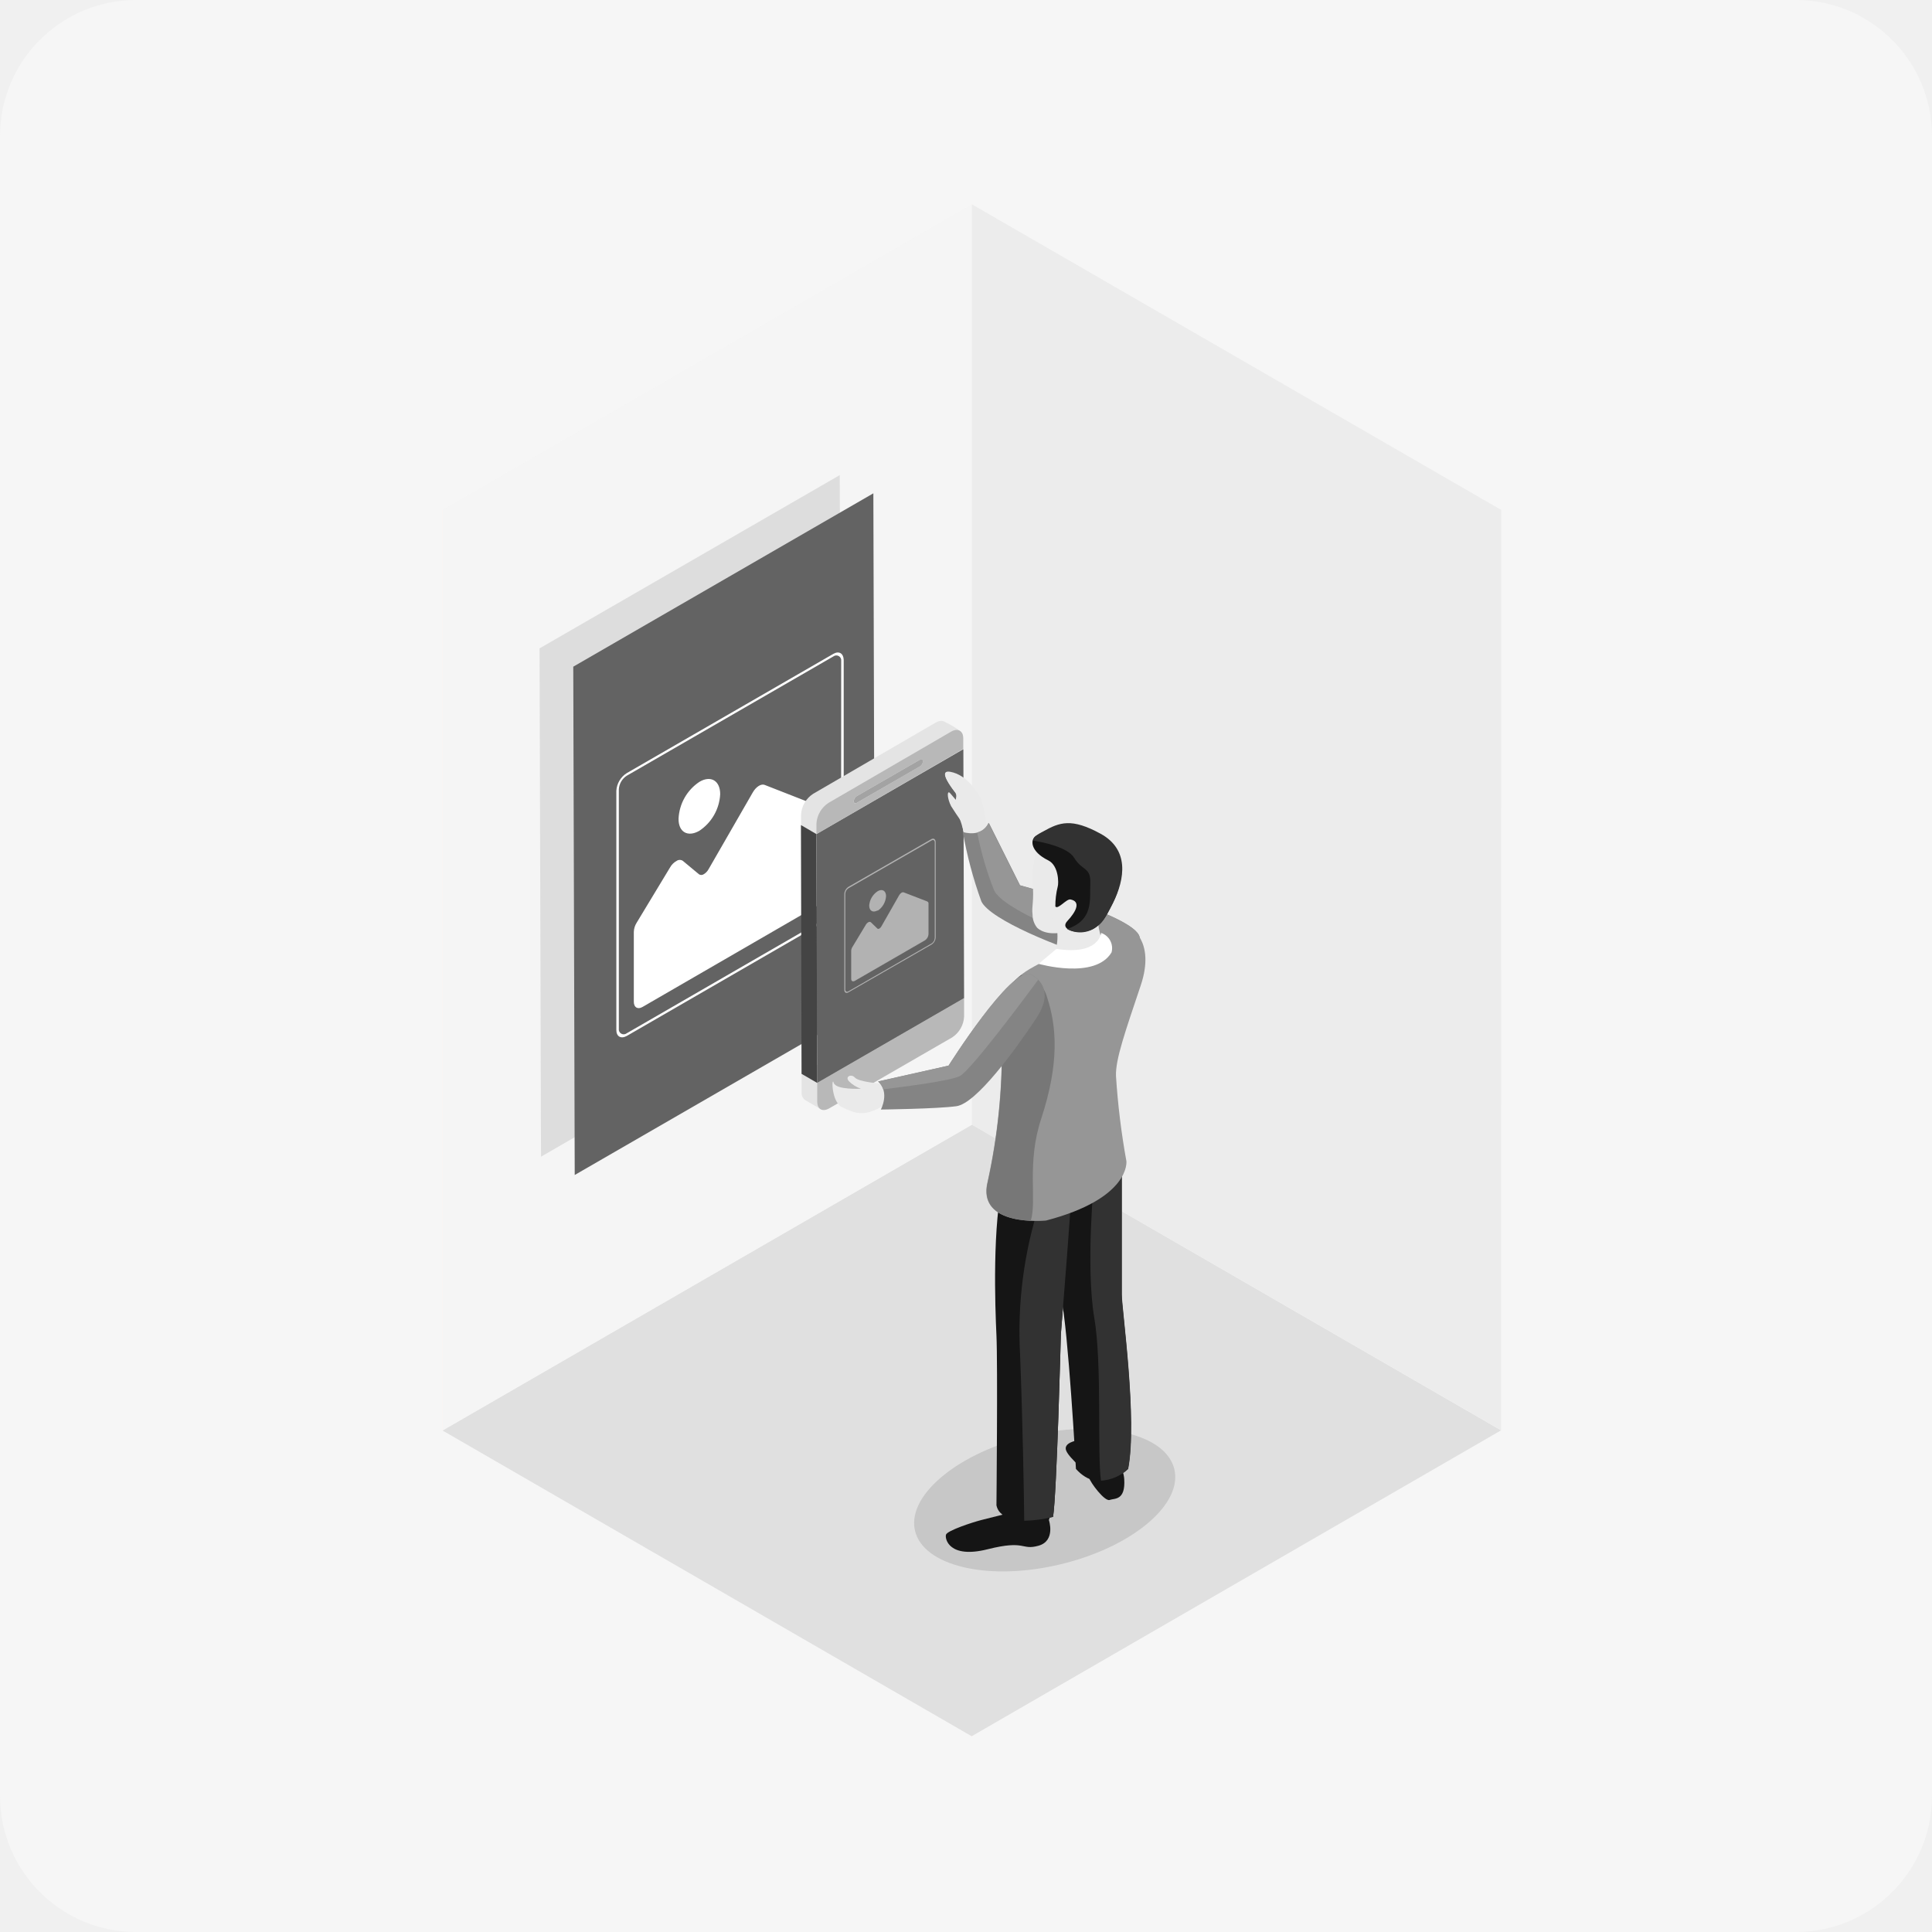
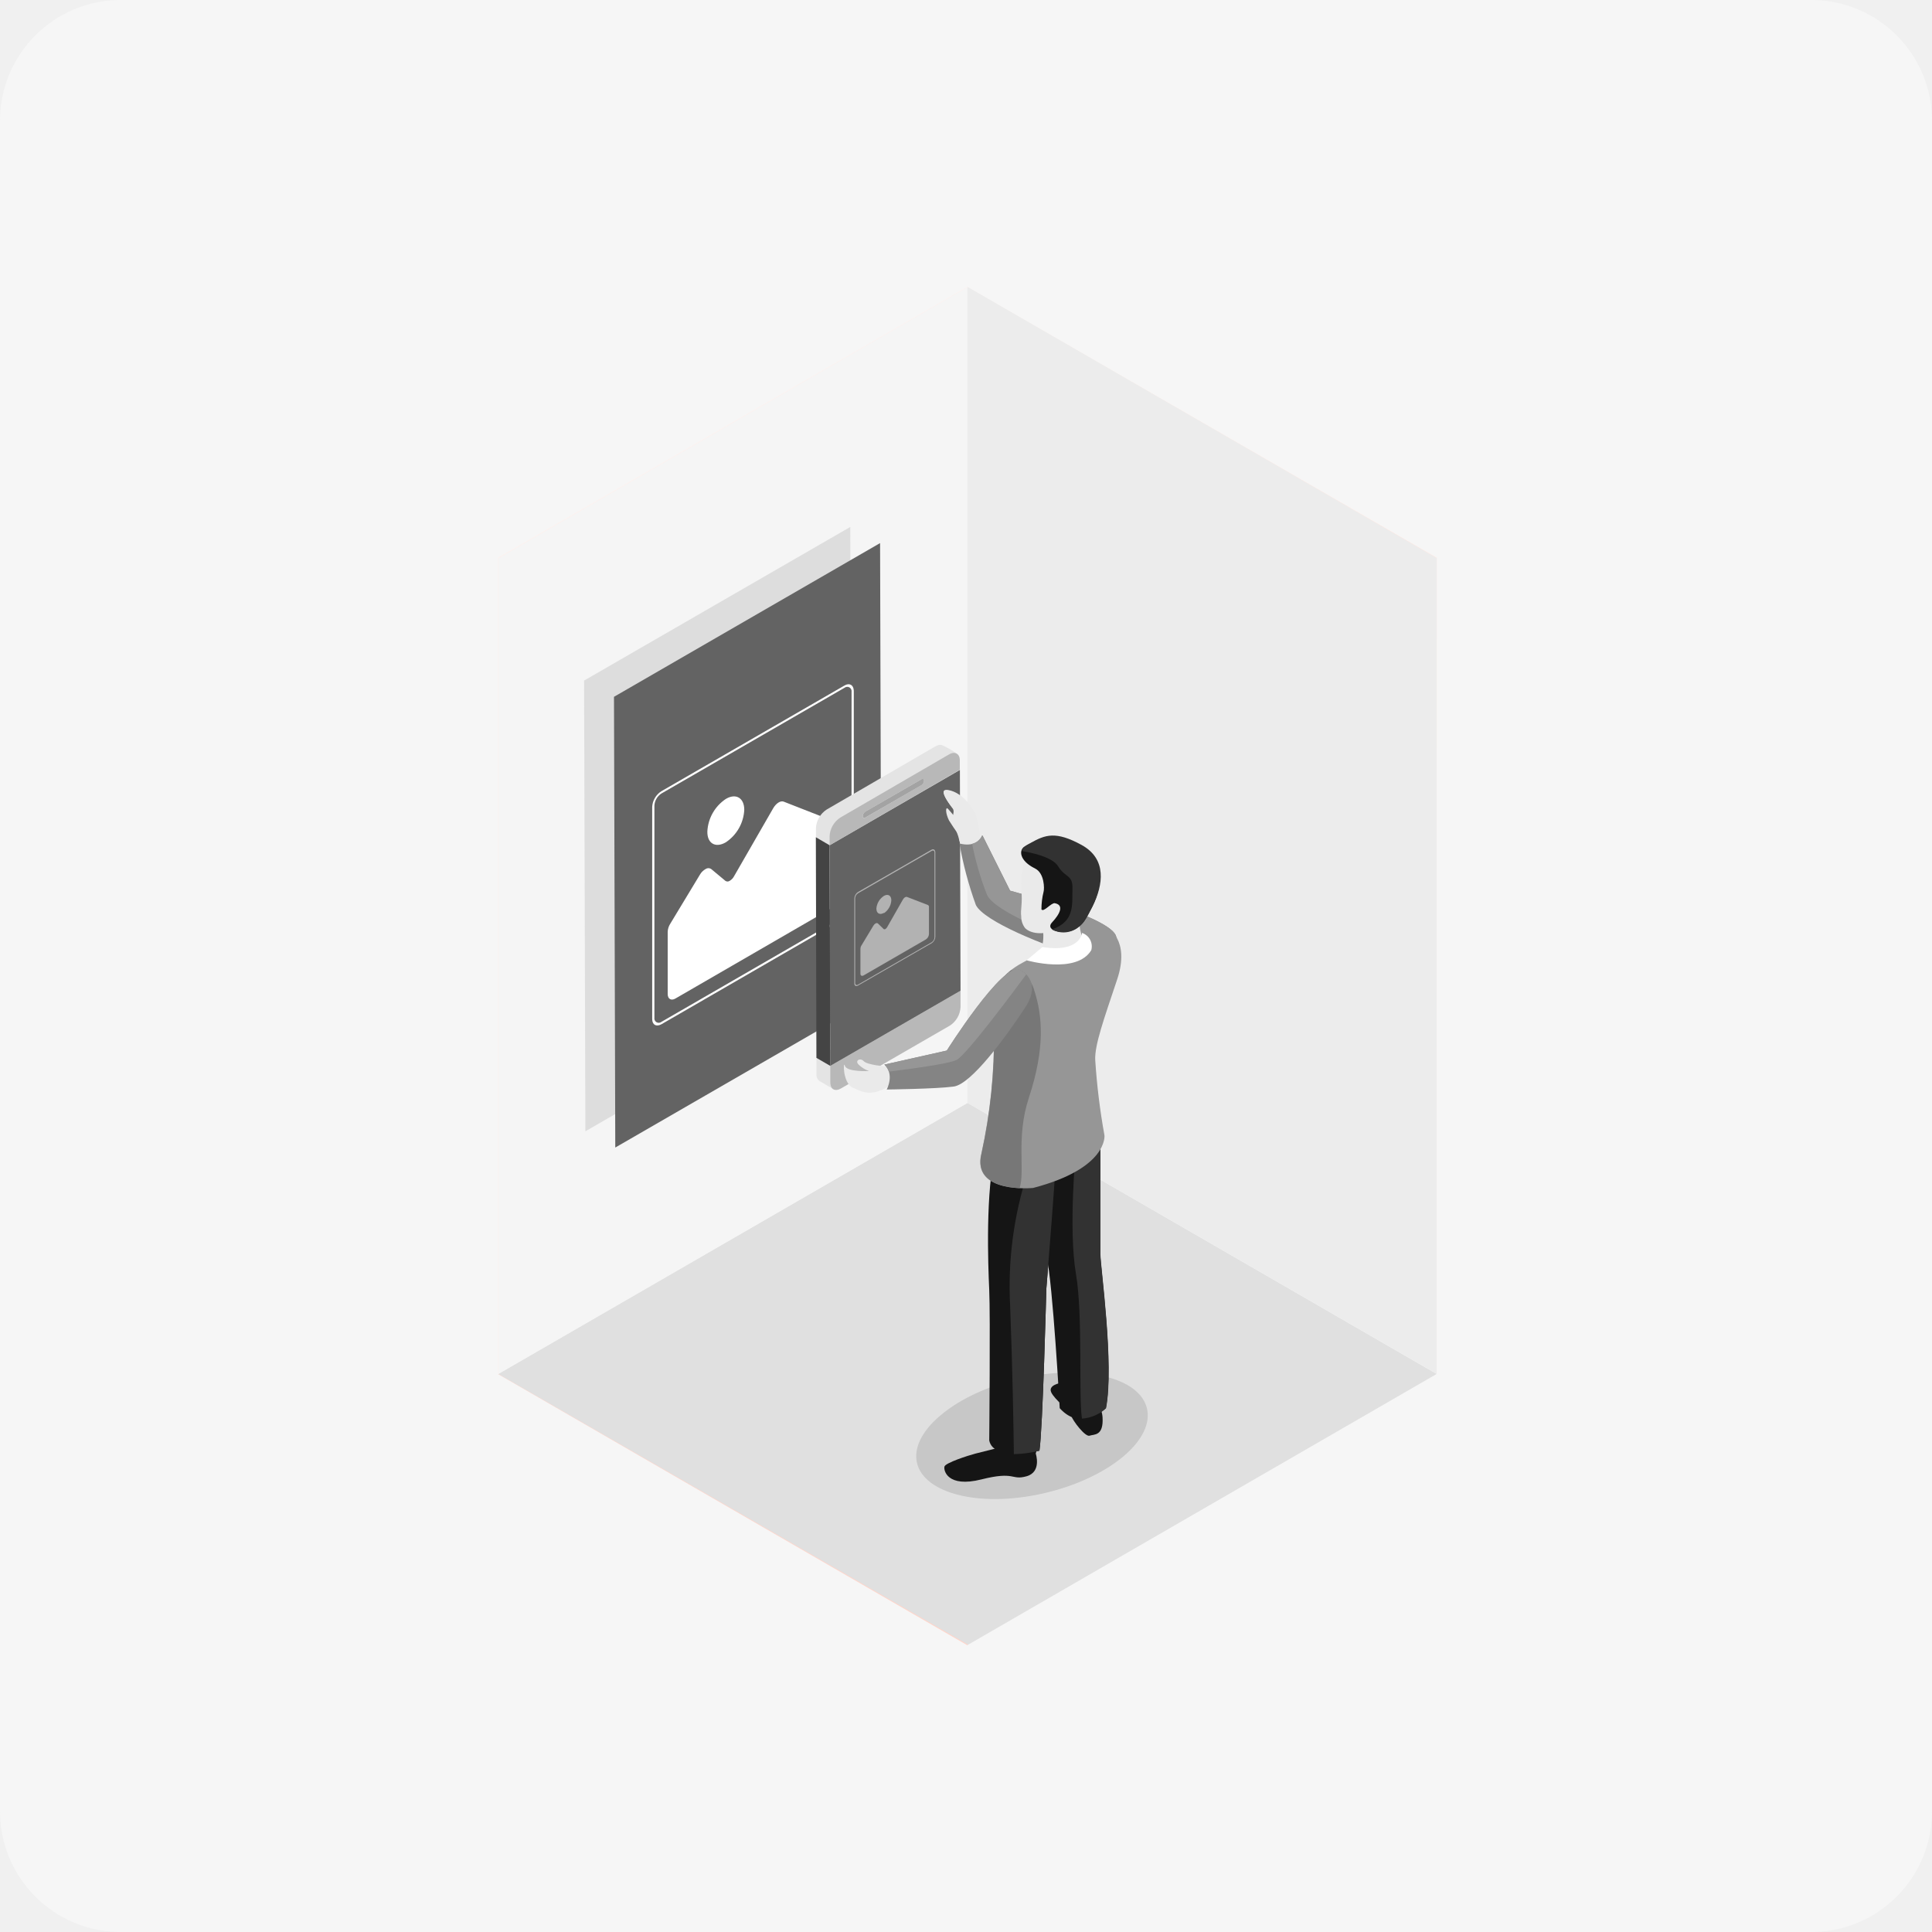
- <svg xmlns="http://www.w3.org/2000/svg" width="100%" viewBox="0 0 227 227" fill="none">
-   <rect width="227" height="227" rx="16" fill="#F6F6F6" />
+ <svg xmlns="http://www.w3.org/2000/svg" width="100%" viewBox="0 0 256 256" fill="none">
+   <rect width="256" height="256" rx="16" fill="#F6F6F6" />
  <g clip-path="url(#clip0)">
-     <path fill-rule="evenodd" clip-rule="evenodd" d="M52 168.081L114.205 132.137L176.373 168.056L114.168 204L52 168.081Z" fill="#FFD4C9" />
-     <path fill-rule="evenodd" clip-rule="evenodd" d="M52 59.907L114.192 24V132.149L52 168.056V59.907Z" fill="#FFF0EC" />
-     <path fill-rule="evenodd" clip-rule="evenodd" d="M176.373 168.056L114.192 132.149V24L176.385 59.907L176.373 168.056Z" fill="#FFE5DE" />
-     <path d="M98.666 55.824L98.837 115.547L63.566 135.903L63.395 76.18L98.666 55.824Z" fill="#DDDDDD" />
-     <path d="M102.615 57.963L102.786 117.698L67.527 138.054L67.356 78.331L102.615 57.963Z" fill="#0078FF" />
-     <path d="M97.908 76.828L73.64 90.838C73.287 91.061 72.992 91.365 72.78 91.724C72.567 92.083 72.443 92.488 72.417 92.904V121.024C72.417 121.782 72.955 122.099 73.64 121.72L97.908 107.698C98.26 107.474 98.555 107.171 98.767 106.811C98.98 106.452 99.104 106.048 99.13 105.631V77.512C99.094 76.754 98.568 76.448 97.908 76.828ZM98.825 105.79C98.807 106.112 98.713 106.424 98.552 106.702C98.391 106.981 98.166 107.217 97.895 107.392L73.64 121.403C73.549 121.475 73.439 121.518 73.323 121.526C73.207 121.534 73.092 121.508 72.992 121.45C72.892 121.392 72.811 121.305 72.761 121.201C72.711 121.096 72.693 120.979 72.71 120.865V92.745C72.728 92.424 72.822 92.112 72.983 91.833C73.144 91.555 73.369 91.319 73.64 91.144L97.908 77.133C97.999 77.061 98.109 77.018 98.224 77.01C98.34 77.001 98.455 77.028 98.555 77.086C98.656 77.144 98.736 77.231 98.786 77.335C98.836 77.439 98.854 77.556 98.837 77.671L98.825 105.79ZM96.71 94.909L89.839 92.22C89.423 92.061 88.836 92.44 88.457 93.088L83.249 102.135C83.115 102.379 82.916 102.582 82.674 102.722C82.593 102.777 82.497 102.806 82.399 102.806C82.301 102.806 82.205 102.777 82.124 102.722L80.229 101.145C80.123 101.073 79.997 101.035 79.869 101.035C79.74 101.035 79.615 101.073 79.508 101.145C79.186 101.321 78.919 101.583 78.738 101.903L74.801 108.419C74.599 108.738 74.485 109.105 74.471 109.482V117.71C74.471 118.371 74.936 118.64 75.498 118.309L96.013 106.438C96.316 106.251 96.571 105.995 96.758 105.692C96.945 105.388 97.058 105.045 97.089 104.69V95.57C97.098 95.434 97.067 95.299 96.999 95.182C96.932 95.064 96.831 94.97 96.71 94.909ZM82.173 97.611C82.889 97.135 83.482 96.497 83.907 95.75C84.332 95.003 84.575 94.166 84.618 93.308C84.618 91.718 83.506 91.07 82.173 91.865C81.458 92.342 80.864 92.979 80.439 93.726C80.015 94.474 79.771 95.31 79.728 96.169C79.691 97.758 80.804 98.406 82.173 97.611Z" fill="white" />
-     <path d="M109.951 84.895C110.305 84.69 110.63 84.653 110.879 84.758C111.179 84.883 113.129 85.864 113.129 86.351V89.408L96.013 98.577L94.118 96.937V95.715C94.145 95.224 94.288 94.747 94.534 94.322C94.781 93.897 95.124 93.537 95.536 93.27L109.951 84.895Z" fill="#D2E7FF" />
+     <path fill-rule="evenodd" clip-rule="evenodd" d="M66 182.081L128.205 146.137L190.373 182.056L128.168 218L66 182.081Z" fill="#FFD4C9" />
+     <path fill-rule="evenodd" clip-rule="evenodd" d="M66 73.907L128.192 38V146.149L66 182.056V73.907Z" fill="#FFF0EC" />
+     <path fill-rule="evenodd" clip-rule="evenodd" d="M190.374 182.056L128.193 146.149V38L190.386 73.907L190.374 182.056Z" fill="#FFE5DE" />
+     <path d="M112.666 69.824L112.837 129.547L77.566 149.903L77.394 90.18L112.666 69.824Z" fill="#DDDDDD" />
+     <path d="M116.615 71.963L116.786 131.698L81.527 152.054L81.356 92.331L116.615 71.963Z" fill="#0078FF" />
+     <path d="M111.909 90.828L87.641 104.838C87.288 105.061 86.993 105.365 86.781 105.724C86.568 106.083 86.444 106.488 86.418 106.904V135.024C86.418 135.782 86.956 136.099 87.641 135.72L111.909 121.698C112.261 121.474 112.556 121.171 112.768 120.811C112.981 120.452 113.105 120.048 113.131 119.631V91.512C113.095 90.754 112.569 90.448 111.909 90.828ZM112.826 119.79C112.808 120.112 112.715 120.424 112.553 120.702C112.392 120.981 112.167 121.217 111.896 121.392L87.641 135.403C87.55 135.475 87.439 135.518 87.324 135.526C87.209 135.534 87.093 135.508 86.993 135.45C86.893 135.392 86.812 135.305 86.762 135.201C86.712 135.096 86.694 134.979 86.711 134.865V106.745C86.729 106.424 86.823 106.112 86.984 105.833C87.145 105.555 87.37 105.319 87.641 105.144L111.909 91.133C111.999 91.061 112.11 91.018 112.225 91.01C112.341 91.001 112.456 91.028 112.556 91.086C112.657 91.144 112.737 91.231 112.787 91.335C112.837 91.439 112.855 91.556 112.838 91.671L112.826 119.79ZM110.711 108.909L103.84 106.22C103.424 106.061 102.837 106.44 102.458 107.088L97.25 116.135C97.116 116.379 96.917 116.582 96.675 116.722C96.594 116.777 96.498 116.806 96.4 116.806C96.302 116.806 96.206 116.777 96.125 116.722L94.23 115.145C94.124 115.073 93.998 115.035 93.87 115.035C93.741 115.035 93.616 115.073 93.509 115.145C93.187 115.321 92.92 115.583 92.739 115.903L88.802 122.419C88.6 122.738 88.486 123.105 88.472 123.482V131.71C88.472 132.371 88.936 132.64 89.499 132.309L110.014 120.438C110.317 120.251 110.572 119.995 110.759 119.692C110.946 119.388 111.059 119.045 111.09 118.69V109.57C111.099 109.434 111.068 109.299 111 109.182C110.933 109.064 110.832 108.97 110.711 108.909ZM96.174 111.611C96.889 111.135 97.483 110.497 97.908 109.75C98.333 109.003 98.576 108.166 98.619 107.308C98.619 105.718 97.507 105.07 96.174 105.865C95.459 106.342 94.865 106.979 94.44 107.726C94.016 108.474 93.772 109.31 93.729 110.169C93.692 111.758 94.805 112.406 96.174 111.611Z" fill="white" />
+     <path d="M123.95 98.895C124.304 98.69 124.629 98.653 124.878 98.758C125.178 98.883 127.128 99.864 127.128 100.351V103.408L110.012 112.577L108.117 110.937V109.715C108.144 109.224 108.287 108.747 108.533 108.322C108.78 107.897 109.123 107.537 109.535 107.27L123.95 98.895Z" fill="#D2E7FF" />
    <g style="mix-blend-mode:multiply">
-       <path d="M132.189 168.337C138.865 169.841 140.05 174.621 134.83 178.998C129.61 183.375 119.976 185.698 113.3 184.157C106.625 182.617 105.439 177.886 110.66 173.509C115.88 169.132 125.514 166.834 132.189 168.337Z" fill="#E2E2E2" />
+       <path d="M146.189 182.337C152.865 183.841 154.05 188.621 148.83 192.998C143.61 197.375 133.976 199.698 127.3 198.157C120.625 196.617 119.439 191.886 124.66 187.509C129.88 183.132 139.514 180.834 146.189 182.337Z" fill="#E2E2E2" />
    </g>
-     <path d="M96.013 127.234L94.179 126.171L111.441 116.207L113.275 117.27L96.013 127.234Z" fill="#BFD4DB" />
-     <path d="M100.427 94.371L98.593 93.308L100.427 94.371Z" fill="#8A999E" />
-     <path d="M100.426 94.371L98.605 93.308L100.426 94.371Z" fill="#8E9DA3" />
-     <path d="M100.439 94.371L98.617 93.308L100.439 94.371Z" fill="#93A2A8" />
-     <path d="M100.463 94.384L98.642 93.32L100.463 94.384Z" fill="#97A7AD" />
-     <path d="M100.476 94.384L98.654 93.32L100.476 94.384Z" fill="#9BACB3" />
-     <path d="M100.5 94.396L98.679 93.332L100.5 94.396Z" fill="#A0B1B8" />
-     <path d="M100.525 94.396L98.703 93.332L100.525 94.396Z" fill="#A4B6BD" />
-     <path d="M100.549 94.384L98.728 93.32L100.549 94.384Z" fill="#A9BBC2" />
-     <path d="M100.574 94.384L98.752 93.32L100.574 94.384Z" fill="#ADC0C7" />
-     <path d="M100.622 94.371L98.801 93.308L100.622 94.371Z" fill="#B2C5CC" />
-     <path d="M96.013 129.41V127.234L94.191 126.171V128.347C94.174 128.521 94.204 128.696 94.277 128.855C94.35 129.014 94.464 129.151 94.607 129.252L96.428 130.315C96.285 130.215 96.172 130.078 96.099 129.919C96.026 129.76 95.996 129.585 96.013 129.41Z" fill="#D2E7FF" />
-     <path d="M96.013 129.411V127.235L113.275 117.271V119.447C113.251 119.936 113.111 120.413 112.866 120.838C112.622 121.263 112.28 121.624 111.87 121.892L97.443 130.218C96.661 130.67 96.013 130.364 96.013 129.411Z" fill="#8AC1FF" />
-     <path d="M96.013 127.234L94.179 126.171L94.106 96.939L95.927 98.003L96.013 127.234Z" fill="#0052B4" />
-     <path d="M113.19 88.026L113.275 117.27L96.012 127.234L95.927 98.003L113.19 88.026Z" fill="#0078FF" />
-     <path d="M108.104 89.249C108.137 89.221 108.178 89.205 108.22 89.201C108.263 89.197 108.306 89.206 108.343 89.228C108.381 89.249 108.41 89.281 108.429 89.32C108.447 89.359 108.453 89.402 108.446 89.445C108.441 89.564 108.407 89.681 108.347 89.785C108.288 89.889 108.204 89.978 108.104 90.044L100.659 94.335C100.626 94.362 100.585 94.379 100.542 94.383C100.5 94.387 100.457 94.377 100.419 94.356C100.382 94.335 100.352 94.302 100.334 94.264C100.315 94.225 100.309 94.181 100.316 94.139C100.322 94.019 100.356 93.903 100.415 93.799C100.475 93.694 100.558 93.606 100.659 93.54L108.104 89.249Z" fill="#68AFFF" />
-     <path d="M111.76 85.96C112.543 85.508 113.178 85.875 113.178 86.767V87.99L95.928 98.002V96.78C95.955 96.29 96.097 95.812 96.344 95.387C96.59 94.963 96.934 94.602 97.346 94.335L111.76 85.96ZM108.092 90.056C108.193 89.99 108.276 89.902 108.336 89.797C108.395 89.693 108.429 89.576 108.435 89.457C108.435 89.237 108.276 89.151 108.092 89.261L100.647 93.552C100.546 93.618 100.463 93.707 100.404 93.811C100.344 93.915 100.31 94.032 100.305 94.151C100.305 94.371 100.463 94.457 100.647 94.347L108.105 90.019L108.092 90.056Z" fill="#8AC1FF" />
-     <path d="M115.929 97.355C115.823 96.197 115.615 95.052 115.306 93.931C115 93.381 113.753 91.046 111.638 90.679C110.489 90.484 111.137 91.682 112.2 93.039C112.52 93.313 112.764 93.666 112.907 94.062C113.051 94.458 113.089 94.885 113.019 95.301C112.957 96.336 113.077 97.375 113.374 98.369C113.594 99.091 115.929 97.355 115.929 97.355Z" fill="#FFE3CE" />
-     <path d="M113.312 98.296C113.16 97.304 112.864 96.341 112.431 95.435C111.771 94.506 112.688 93.699 112.211 93.088C111.392 92.036 110.83 91.034 111.148 90.765C111.71 91.609 113.079 91.34 113.801 93.882C114.089 95.318 114.188 96.786 114.094 98.247C113.556 98.443 113.397 98.577 113.312 98.296Z" fill="#FFE3CE" />
-     <path d="M114.192 98.174C113.315 97.066 112.499 95.91 111.747 94.714C111.307 93.834 111.27 93.027 111.515 93.1C111.759 93.174 113.349 95.668 114.046 94.873C114.351 94.469 113.984 97.746 114.192 98.174Z" fill="#FFE3CE" />
-     <path d="M133.913 110.326C133.913 110.326 133.668 113.994 129.096 112.686C124.523 111.378 116.357 108.077 115.305 105.913C114.345 103.262 113.617 100.534 113.129 97.758C113.129 97.758 115.354 98.492 116.185 96.682L119.853 104.018C119.853 104.018 134.182 107.808 133.913 110.326Z" fill="#E2613E" />
-     <path d="M133.913 110.326C134.145 107.808 119.805 104.018 119.805 104.018L116.137 96.682C116.018 96.959 115.837 97.204 115.608 97.399C115.379 97.594 115.108 97.734 114.816 97.807C115.263 100.13 115.926 102.405 116.797 104.604C117.848 106.805 126.076 110.155 130.637 111.414C131.6 111.745 132.643 111.766 133.62 111.475C133.788 111.114 133.888 110.724 133.913 110.326Z" fill="#FF6F48" />
-     <path d="M126.577 169.242C126.577 169.242 124.865 169.499 125.281 170.465C125.697 171.431 127.726 172.91 127.934 173.582C128.142 174.255 129.804 176.443 130.379 176.235C130.954 176.027 132.25 176.333 132.091 173.79C131.932 171.247 128.802 169.132 126.577 169.242Z" fill="#141323" />
-     <path d="M123.239 178.595C123.239 178.595 124.071 181.04 122.017 181.615C119.963 182.189 120.562 180.893 116.038 182.03C111.515 183.167 111.001 180.808 111.148 180.319C111.295 179.83 114.266 178.864 115.256 178.607L118.117 177.886H123.472L123.239 178.595Z" fill="#141323" />
-     <path d="M131.785 135.707V152.126C131.785 153.789 133.643 166.883 132.531 172.592C132.531 172.592 129.315 175.82 126.418 172.592C126.418 172.592 125.513 156.209 124.682 152.505C123.851 148.801 124.132 137.492 124.132 137.492L131.785 135.707Z" fill="#141323" />
-     <path d="M126.137 137.797C126.137 137.797 125.404 147.321 124.646 156.772C124.646 156.772 124.169 175.526 123.729 178.216C123.729 178.216 117.677 179.72 117.078 176.871C117.078 176.871 117.237 160.366 117.078 156.919C116.919 153.471 116.564 143.849 117.934 138.299C119.303 132.748 126.137 137.797 126.137 137.797Z" fill="#141323" />
-     <path d="M123.729 178.228C124.169 175.526 124.646 156.784 124.646 156.784C125.159 150.427 125.648 144.033 125.868 140.536L122.14 141.453C120.301 147.152 119.526 153.14 119.853 159.119C120.171 167.323 120.306 175.392 120.342 178.681C121.485 178.658 122.621 178.506 123.729 178.228Z" fill="#312F4B" />
-     <path d="M132.555 172.592C133.668 166.87 131.81 153.789 131.81 152.126V135.817L128.57 138.262C128.57 138.262 127.543 148.813 128.57 154.816C129.511 160.281 128.9 170.917 129.364 173.974C130.556 173.895 131.683 173.407 132.555 172.592Z" fill="#312F4B" />
-     <path d="M132.691 108.908C132.691 108.908 135.808 110.461 134.035 115.767C132.263 121.073 131.028 124.496 131.126 126.464C131.341 129.81 131.749 133.141 132.348 136.44C132.348 136.44 132.862 140.805 122.898 143.409C122.898 143.409 114.682 144.241 116.039 138.837C117.21 133.514 117.768 128.075 117.702 122.625C117.494 120.547 116.247 116.39 121.443 113.591C126.639 110.791 129.365 108.7 132.691 108.908Z" fill="#FF6F48" />
-     <path d="M117.726 122.625C117.792 128.075 117.234 133.514 116.063 138.837C115.134 142.578 118.789 143.336 121.112 143.433C121.858 140.988 120.599 136.721 122.335 131.452C124.474 124.948 124.169 120.645 123.032 117.185C122.85 116.488 122.46 115.863 121.914 115.394C121.368 114.924 120.691 114.632 119.975 114.556C116.54 117.295 117.542 120.779 117.726 122.625Z" fill="#CF5736" />
-     <path d="M129.022 106.292C128.832 107.822 129.039 109.375 129.621 110.803C130.489 112.38 123.961 113.81 123.802 112.356C124.147 111.492 124.295 110.562 124.236 109.633C124.177 108.705 123.912 107.801 123.459 106.988C122.64 105.497 129.022 106.292 129.022 106.292Z" fill="#FFE3CE" />
-     <path d="M129.585 110.888C129.028 109.625 128.801 108.241 128.924 106.866L124.132 109.238C124.303 109.238 127.518 110.094 128.215 112.404C129.23 112.025 129.902 111.463 129.585 110.888Z" fill="#FFE3CE" />
-     <path d="M122.127 98.944C121.546 100.435 121.271 102.027 121.32 103.626C121.528 105.962 121.186 106.426 121.32 107.465C121.317 108.02 121.503 108.558 121.846 108.994C122.567 109.69 124.047 109.947 126.064 109.214C128.509 108.321 131.052 104.984 130.013 101.976C128.974 98.969 125.783 96.487 122.127 98.944Z" fill="#FFE3CE" />
-     <path d="M129.915 105.216C128.959 103.09 127.83 101.045 126.541 99.103C126.029 98.644 125.457 98.258 124.841 97.954C123.864 98.035 122.927 98.377 122.127 98.944C121.926 99.475 121.759 100.018 121.626 100.57C122.201 101.218 123.386 101.951 123.558 102.502C123.9 103.865 123.828 105.3 123.35 106.622C122.959 107.49 124.572 108.761 124.193 109.519C124.168 109.534 124.147 109.555 124.132 109.58C124.776 109.531 125.41 109.391 126.015 109.165C126.899 108.805 127.7 108.269 128.37 107.591C129.041 106.912 129.566 106.104 129.915 105.216Z" fill="#FFE3CE" />
-     <path d="M121.772 98.174C120.978 98.626 121.051 100.057 123.178 101.096C124.401 101.719 124.401 103.773 124.279 104.164C124.088 104.928 123.993 105.713 123.997 106.5C124.291 106.927 125.293 105.595 125.77 105.68C126.993 105.913 126.504 107.038 125.403 108.223C124.303 109.409 127.31 109.996 128.729 108.957C129.487 108.407 129.756 108.077 130.746 106.108C132.189 103.235 132.262 99.775 128.863 97.942C125.464 96.108 123.753 97.061 121.772 98.174Z" fill="#141323" />
-     <path d="M128.741 108.969C129.499 108.419 129.768 108.089 130.758 106.12C132.201 103.235 132.69 99.8 129.303 97.954C125.917 96.108 124.511 96.584 122.543 97.709C122.359 97.819 121.32 98.272 121.43 98.773C122.506 98.944 125.452 99.531 126.21 100.79C127.152 102.355 128.179 101.854 128.105 103.785C128.032 105.717 128.509 108.101 125.379 109.152C125.9 109.441 126.492 109.577 127.086 109.545C127.681 109.512 128.255 109.313 128.741 108.969Z" fill="#312F4B" />
-     <path d="M124.132 111.488L122.041 113.248C122.041 113.248 128.655 115.143 130.599 111.903C130.727 111.438 130.671 110.942 130.444 110.516C130.216 110.091 129.834 109.769 129.376 109.617C129.376 109.617 129.156 112.282 124.132 111.488Z" fill="white" />
-     <path d="M103.348 127.308C103.348 127.308 100.903 127.112 100.451 126.611C99.998 126.11 99.228 126.525 99.766 127.063C100.158 127.447 100.63 127.739 101.147 127.919C101.147 127.919 98.213 128.078 97.957 127.222C97.7 126.366 97.651 129.508 98.959 130.095C100.267 130.682 101.612 131.587 104.571 129.362C104.534 128.95 104.405 128.551 104.193 128.196C103.981 127.84 103.693 127.537 103.348 127.308Z" fill="#FFE3CE" />
-     <path d="M121.063 114.471C121.063 114.471 124.303 115.779 121.784 119.593C119.266 123.408 114.706 129.655 112.371 129.973C110.035 130.291 103.495 130.364 103.495 130.364C103.495 130.364 104.583 128.359 103.177 127.063L111.454 125.205C111.454 125.205 118.814 113.554 121.063 114.471Z" fill="#E2613E" />
-     <path d="M121.063 114.471C118.814 113.517 111.454 125.205 111.454 125.205L103.177 127.063C103.455 127.315 103.662 127.635 103.776 127.992C106.551 127.65 111.698 126.978 112.762 126.44C114.058 125.792 120.476 117.16 121.98 115.119C121.717 114.848 121.406 114.628 121.063 114.471Z" fill="#FF6F48" />
+     <path d="M110.014 141.234L108.18 140.171L125.442 130.207L127.276 131.27L110.014 141.234Z" fill="#BFD4DB" />
+     <path d="M114.426 108.372L112.592 107.308L114.426 108.372Z" fill="#8A999E" />
+     <path d="M114.425 108.372L112.604 107.308L114.425 108.372Z" fill="#8E9DA3" />
+     <path d="M114.439 108.372L112.617 107.308L114.439 108.372Z" fill="#93A2A8" />
+     <path d="M114.462 108.384L112.641 107.32L114.462 108.384Z" fill="#97A7AD" />
+     <path d="M114.474 108.384L112.652 107.32L114.474 108.384Z" fill="#9BACB3" />
+     <path d="M114.499 108.396L112.678 107.332L114.499 108.396Z" fill="#A0B1B8" />
+     <path d="M114.523 108.396L112.701 107.332L114.523 108.396Z" fill="#A4B6BD" />
+     <path d="M114.548 108.384L112.727 107.32L114.548 108.384Z" fill="#A9BBC2" />
+     <path d="M114.572 108.384L112.75 107.32L114.572 108.384Z" fill="#ADC0C7" />
+     <path d="M114.62 108.372L112.799 107.308L114.62 108.372Z" fill="#B2C5CC" />
+     <path d="M110.014 143.41V141.234L108.192 140.171V142.347C108.175 142.521 108.205 142.696 108.278 142.855C108.351 143.014 108.465 143.151 108.608 143.252L110.429 144.315C110.286 144.215 110.173 144.078 110.1 143.919C110.027 143.76 109.997 143.585 110.014 143.41Z" fill="#D2E7FF" />
+     <path d="M110.014 143.411V141.235L127.276 131.271V133.447C127.252 133.936 127.111 134.413 126.867 134.838C126.623 135.263 126.281 135.624 125.871 135.892L111.444 144.218C110.662 144.67 110.014 144.364 110.014 143.411Z" fill="#8AC1FF" />
+     <path d="M110.013 141.234L108.179 140.171L108.105 110.939L109.927 112.003L110.013 141.234Z" fill="#0052B4" />
+     <path d="M127.191 102.026L127.276 131.27L110.013 141.234L109.928 112.003L127.191 102.026Z" fill="#0078FF" />
+     <path d="M122.103 103.249C122.136 103.221 122.177 103.205 122.219 103.201C122.262 103.197 122.305 103.206 122.342 103.228C122.38 103.249 122.409 103.281 122.428 103.32C122.446 103.359 122.452 103.402 122.445 103.444C122.44 103.564 122.406 103.681 122.346 103.785C122.287 103.889 122.204 103.978 122.103 104.044L114.658 108.335C114.625 108.362 114.584 108.379 114.541 108.383C114.499 108.387 114.456 108.377 114.418 108.356C114.381 108.335 114.351 108.303 114.333 108.264C114.314 108.225 114.308 108.182 114.315 108.139C114.321 108.019 114.355 107.903 114.414 107.798C114.474 107.694 114.557 107.606 114.658 107.54L122.103 103.249Z" fill="#68AFFF" />
+     <path d="M125.76 99.96C126.543 99.508 127.178 99.875 127.178 100.767V101.99L109.928 112.003V110.78C109.955 110.289 110.097 109.812 110.344 109.387C110.59 108.962 110.934 108.602 111.346 108.335L125.76 99.96ZM122.092 104.056C122.193 103.99 122.276 103.902 122.336 103.797C122.395 103.693 122.429 103.577 122.435 103.457C122.435 103.237 122.276 103.151 122.092 103.261L114.647 107.552C114.546 107.618 114.463 107.707 114.404 107.811C114.344 107.915 114.31 108.032 114.305 108.151C114.305 108.371 114.463 108.457 114.647 108.347L122.105 104.019L122.092 104.056Z" fill="#8AC1FF" />
+     <path d="M129.928 111.355C129.822 110.197 129.614 109.052 129.305 107.931C128.999 107.381 127.752 105.046 125.637 104.679C124.488 104.484 125.136 105.682 126.199 107.039C126.519 107.313 126.763 107.666 126.906 108.062C127.05 108.458 127.088 108.885 127.018 109.301C126.957 110.336 127.077 111.375 127.373 112.369C127.593 113.091 129.928 111.355 129.928 111.355Z" fill="#FFE3CE" />
+     <path d="M127.313 112.296C127.161 111.304 126.865 110.34 126.432 109.435C125.772 108.506 126.689 107.699 126.212 107.088C125.393 106.036 124.831 105.034 125.149 104.765C125.711 105.608 127.08 105.34 127.802 107.882C128.09 109.318 128.189 110.786 128.095 112.247C127.557 112.443 127.398 112.577 127.313 112.296Z" fill="#FFE3CE" />
+     <path d="M128.193 112.174C127.316 111.066 126.5 109.911 125.748 108.714C125.308 107.834 125.271 107.027 125.516 107.1C125.76 107.173 127.35 109.668 128.047 108.873C128.352 108.469 127.985 111.746 128.193 112.174Z" fill="#FFE3CE" />
+     <path d="M147.913 124.326C147.913 124.326 147.668 127.994 143.096 126.686C138.523 125.378 130.357 122.077 129.305 119.913C128.345 117.262 127.617 114.534 127.129 111.758C127.129 111.758 129.354 112.492 130.185 110.682L133.853 118.018C133.853 118.018 148.182 121.808 147.913 124.326Z" fill="#E2613E" />
+     <path d="M147.913 124.326C148.145 121.808 133.805 118.018 133.805 118.018L130.137 110.682C130.018 110.959 129.837 111.204 129.608 111.399C129.379 111.594 129.108 111.734 128.816 111.807C129.263 114.13 129.926 116.405 130.797 118.604C131.848 120.805 140.076 124.155 144.637 125.414C145.6 125.745 146.643 125.766 147.62 125.475C147.788 125.114 147.888 124.724 147.913 124.326Z" fill="#FF6F48" />
+     <path d="M140.578 183.242C140.578 183.242 138.866 183.499 139.282 184.465C139.698 185.431 141.727 186.91 141.935 187.582C142.143 188.255 143.805 190.443 144.38 190.235C144.955 190.027 146.251 190.333 146.092 187.79C145.933 185.247 142.803 183.132 140.578 183.242Z" fill="#141323" />
+     <path d="M137.239 192.595C137.239 192.595 138.071 195.04 136.017 195.615C133.963 196.189 134.562 194.893 130.038 196.03C125.515 197.167 125.001 194.808 125.148 194.319C125.295 193.83 128.266 192.864 129.256 192.607L132.117 191.886H137.472L137.239 192.595Z" fill="#141323" />
+     <path d="M145.785 149.707V166.126C145.785 167.789 147.643 180.883 146.531 186.592C146.531 186.592 143.315 189.82 140.418 186.592C140.418 186.592 139.513 170.209 138.682 166.505C137.851 162.801 138.132 151.492 138.132 151.492L145.785 149.707Z" fill="#141323" />
+     <path d="M140.137 151.797C140.137 151.797 139.404 161.321 138.646 170.772C138.646 170.772 138.169 189.526 137.729 192.216C137.729 192.216 131.677 193.72 131.078 190.871C131.078 190.871 131.237 174.366 131.078 170.919C130.919 167.471 130.564 157.849 131.934 152.299C133.303 146.748 140.137 151.797 140.137 151.797Z" fill="#141323" />
+     <path d="M137.728 192.228C138.168 189.526 138.645 170.784 138.645 170.784C139.158 164.427 139.647 158.033 139.868 154.536L136.139 155.453C134.3 161.152 133.525 167.14 133.852 173.119C134.17 181.323 134.305 189.392 134.341 192.681C135.484 192.658 136.62 192.506 137.728 192.228Z" fill="#312F4B" />
+     <path d="M146.555 186.592C147.668 180.87 145.81 167.789 145.81 166.126V149.817L142.57 152.262C142.57 152.262 141.543 162.813 142.57 168.816C143.511 174.281 142.9 184.917 143.364 187.974C144.556 187.895 145.683 187.407 146.555 186.592Z" fill="#312F4B" />
+     <path d="M146.69 122.908C146.69 122.908 149.807 124.461 148.034 129.767C146.262 135.073 145.027 138.496 145.125 140.464C145.34 143.81 145.748 147.141 146.347 150.44C146.347 150.44 146.861 154.805 136.897 157.409C136.897 157.409 128.681 158.241 130.038 152.837C131.209 147.514 131.767 142.075 131.701 136.625C131.493 134.547 130.246 130.39 135.442 127.591C140.638 124.791 143.364 122.7 146.69 122.908Z" fill="#FF6F48" />
+     <path d="M131.725 136.625C131.791 142.075 131.233 147.514 130.062 152.837C129.133 156.578 132.788 157.336 135.111 157.433C135.857 154.988 134.598 150.721 136.334 145.452C138.473 138.948 138.168 134.645 137.031 131.185C136.849 130.488 136.459 129.863 135.913 129.394C135.367 128.924 134.691 128.632 133.974 128.556C130.539 131.295 131.541 134.779 131.725 136.625Z" fill="#CF5736" />
+     <path d="M143.022 120.292C142.832 121.822 143.039 123.375 143.621 124.803C144.489 126.38 137.961 127.81 137.802 126.356C138.147 125.492 138.295 124.562 138.236 123.633C138.177 122.705 137.912 121.801 137.459 120.988C136.64 119.497 143.022 120.292 143.022 120.292Z" fill="#FFE3CE" />
+     <path d="M143.586 124.888C143.029 123.625 142.802 122.241 142.925 120.866L138.133 123.238C138.304 123.238 141.519 124.094 142.216 126.404C143.231 126.025 143.903 125.463 143.586 124.888Z" fill="#FFE3CE" />
+     <path d="M136.126 112.944C135.545 114.435 135.27 116.027 135.319 117.626C135.527 119.962 135.185 120.426 135.319 121.465C135.316 122.02 135.502 122.558 135.845 122.994C136.566 123.69 138.046 123.947 140.063 123.214C142.508 122.321 145.051 118.984 144.012 115.976C142.973 112.968 139.782 110.487 136.126 112.944Z" fill="#FFE3CE" />
+     <path d="M143.914 119.216C142.958 117.09 141.829 115.045 140.54 113.103C140.028 112.645 139.456 112.258 138.84 111.954C137.863 112.035 136.926 112.377 136.126 112.944C135.925 113.475 135.758 114.018 135.625 114.57C136.2 115.218 137.386 115.951 137.557 116.502C137.899 117.865 137.827 119.3 137.349 120.622C136.958 121.49 138.571 122.761 138.192 123.519C138.167 123.534 138.146 123.555 138.131 123.58C138.775 123.531 139.409 123.391 140.014 123.165C140.898 122.805 141.699 122.269 142.37 121.591C143.04 120.912 143.565 120.104 143.914 119.216Z" fill="#FFE3CE" />
+     <path d="M135.772 112.174C134.978 112.626 135.051 114.057 137.178 115.096C138.401 115.719 138.401 117.773 138.279 118.164C138.088 118.928 137.993 119.713 137.997 120.5C138.291 120.927 139.293 119.595 139.77 119.68C140.993 119.913 140.504 121.038 139.403 122.223C138.303 123.409 141.31 123.996 142.729 122.957C143.487 122.407 143.756 122.077 144.746 120.108C146.189 117.235 146.262 113.775 142.863 111.942C139.464 110.108 137.753 111.061 135.772 112.174Z" fill="#141323" />
+     <path d="M142.741 122.969C143.499 122.419 143.768 122.089 144.758 120.12C146.201 117.235 146.69 113.8 143.303 111.954C139.917 110.108 138.511 110.584 136.543 111.709C136.359 111.819 135.32 112.271 135.43 112.773C136.506 112.944 139.452 113.531 140.21 114.79C141.152 116.355 142.179 115.854 142.105 117.785C142.032 119.717 142.509 122.101 139.379 123.152C139.9 123.441 140.492 123.577 141.086 123.545C141.681 123.512 142.255 123.313 142.741 122.969Z" fill="#312F4B" />
+     <path d="M138.132 125.488L136.041 127.248C136.041 127.248 142.655 129.143 144.599 125.903C144.727 125.438 144.671 124.942 144.444 124.516C144.216 124.091 143.834 123.769 143.376 123.617C143.376 123.617 143.156 126.282 138.132 125.488Z" fill="white" />
+     <path d="M117.349 141.308C117.349 141.308 114.904 141.112 114.452 140.611C113.999 140.11 113.229 140.525 113.767 141.063C114.159 141.447 114.631 141.739 115.148 141.919C115.148 141.919 112.214 142.078 111.958 141.222C111.701 140.366 111.652 143.508 112.96 144.095C114.268 144.682 115.613 145.587 118.572 143.362C118.535 142.95 118.406 142.551 118.194 142.196C117.982 141.84 117.694 141.537 117.349 141.308Z" fill="#FFE3CE" />
+     <path d="M135.064 128.471C135.064 128.471 138.304 129.779 135.785 133.593C133.267 137.408 128.707 143.655 126.372 143.973C124.036 144.291 117.496 144.364 117.496 144.364C117.496 144.364 118.584 142.359 117.178 141.063L125.455 139.205C125.455 139.205 132.814 127.554 135.064 128.471Z" fill="#E2613E" />
+     <path d="M135.064 128.471C132.814 127.517 125.455 139.205 125.455 139.205L117.178 141.063C117.456 141.315 117.662 141.635 117.777 141.992C120.552 141.65 125.699 140.978 126.763 140.44C128.059 139.792 134.477 131.16 135.981 129.119C135.718 128.848 135.407 128.628 135.064 128.471Z" fill="#FF6F48" />
    <g opacity="0.5">
-       <path d="M109.462 98.577L99.681 104.201C99.542 104.293 99.426 104.416 99.344 104.56C99.261 104.704 99.213 104.866 99.204 105.032V116.317C99.204 116.622 99.424 116.745 99.681 116.598L109.462 110.974C109.601 110.882 109.716 110.76 109.799 110.615C109.882 110.471 109.929 110.309 109.938 110.143V98.907C109.902 98.577 109.694 98.467 109.462 98.577ZM109.828 110.204C109.823 110.333 109.787 110.459 109.723 110.572C109.659 110.685 109.57 110.78 109.462 110.852L99.681 116.476C99.473 116.598 99.314 116.476 99.314 116.256V105.02C99.32 104.891 99.356 104.765 99.42 104.652C99.483 104.539 99.573 104.444 99.681 104.372L109.462 98.748C109.669 98.626 109.828 98.748 109.828 98.968V110.204ZM108.948 105.913L106.185 104.849C106.014 104.788 105.782 104.935 105.635 105.204L103.544 108.871C103.489 108.968 103.409 109.049 103.312 109.104C103.28 109.126 103.241 109.137 103.202 109.137C103.163 109.137 103.124 109.126 103.092 109.104L102.322 108.358C102.279 108.328 102.227 108.312 102.175 108.312C102.123 108.312 102.071 108.328 102.028 108.358C101.9 108.429 101.794 108.535 101.723 108.663L100.145 111.28C100.063 111.408 100.017 111.556 100.011 111.708V115.009C100.011 115.278 100.194 115.375 100.427 115.253L108.679 110.485C108.8 110.406 108.901 110.3 108.973 110.174C109.046 110.049 109.087 109.908 109.095 109.764V106.096C109.085 106.057 109.067 106.02 109.041 105.988C109.016 105.957 108.984 105.931 108.948 105.913ZM103.116 107.013C103.404 106.823 103.644 106.568 103.816 106.268C103.988 105.969 104.087 105.634 104.107 105.289C104.107 104.653 103.654 104.397 103.116 104.714C102.835 104.9 102.599 105.147 102.427 105.437C102.256 105.728 102.153 106.053 102.126 106.389C102.126 107.025 102.566 107.282 103.116 106.964V107.013Z" fill="white" />
+       <path d="M123.461 112.577L113.68 118.201C113.541 118.293 113.425 118.416 113.343 118.56C113.26 118.704 113.212 118.866 113.203 119.032V130.317C113.203 130.622 113.423 130.745 113.68 130.598L123.461 124.974C123.6 124.882 123.715 124.76 123.798 124.615C123.881 124.471 123.928 124.309 123.937 124.143V112.907C123.901 112.577 123.693 112.467 123.461 112.577ZM123.827 124.204C123.822 124.333 123.786 124.459 123.722 124.572C123.658 124.685 123.569 124.78 123.461 124.852L113.68 130.476C113.472 130.598 113.313 130.476 113.313 130.256V119.02C113.319 118.891 113.355 118.765 113.419 118.652C113.482 118.539 113.572 118.444 113.68 118.372L123.461 112.748C123.668 112.626 123.827 112.748 123.827 112.968V124.204ZM122.947 119.913L120.184 118.849C120.013 118.788 119.781 118.935 119.634 119.204L117.543 122.871C117.488 122.968 117.408 123.049 117.311 123.104C117.279 123.126 117.24 123.137 117.201 123.137C117.162 123.137 117.123 123.126 117.091 123.104L116.321 122.358C116.278 122.328 116.226 122.312 116.174 122.312C116.122 122.312 116.07 122.328 116.027 122.358C115.899 122.429 115.793 122.535 115.722 122.663L114.145 125.28C114.062 125.408 114.016 125.556 114.01 125.708V129.009C114.01 129.278 114.193 129.375 114.426 129.253L122.678 124.485C122.799 124.406 122.9 124.3 122.973 124.174C123.045 124.049 123.086 123.908 123.094 123.764V120.096C123.084 120.057 123.066 120.02 123.04 119.988C123.015 119.957 122.983 119.931 122.947 119.913ZM117.115 121.013C117.403 120.823 117.643 120.568 117.815 120.268C117.987 119.969 118.086 119.634 118.106 119.289C118.106 118.653 117.653 118.397 117.115 118.714C116.834 118.9 116.598 119.147 116.426 119.437C116.255 119.728 116.152 120.053 116.125 120.389C116.125 121.025 116.565 121.282 117.115 120.964V121.013Z" fill="white" />
    </g>
  </g>
  <g style="mix-blend-mode:color" clip-path="url(#clip1)">
-     <rect width="124.444" height="180" transform="translate(52 24)" fill="white" />
-     <g style="mix-blend-mode:soft-light">
-       <path d="M114.268 24L52 59.986V168.05L114.4 204L176.444 168.12V59.987L114.268 24Z" fill="white" />
-     </g>
+     <path d="M128.268 38L66 73.986V182.05L128.4 218L190.444 182.12V73.987L128.268 38Z" fill="white" />
  </g>
  <defs>
    <clipPath id="clip0">
-       <rect width="124.385" height="180" fill="white" transform="translate(52 24)" />
+       <rect width="124.385" height="180" fill="white" transform="translate(66 38)" />
    </clipPath>
    <clipPath id="clip1">
-       <rect width="124.444" height="180" fill="white" transform="translate(52 24)" />
+       <rect width="124.444" height="180" fill="white" transform="translate(66 38)" />
    </clipPath>
  </defs>
</svg>
